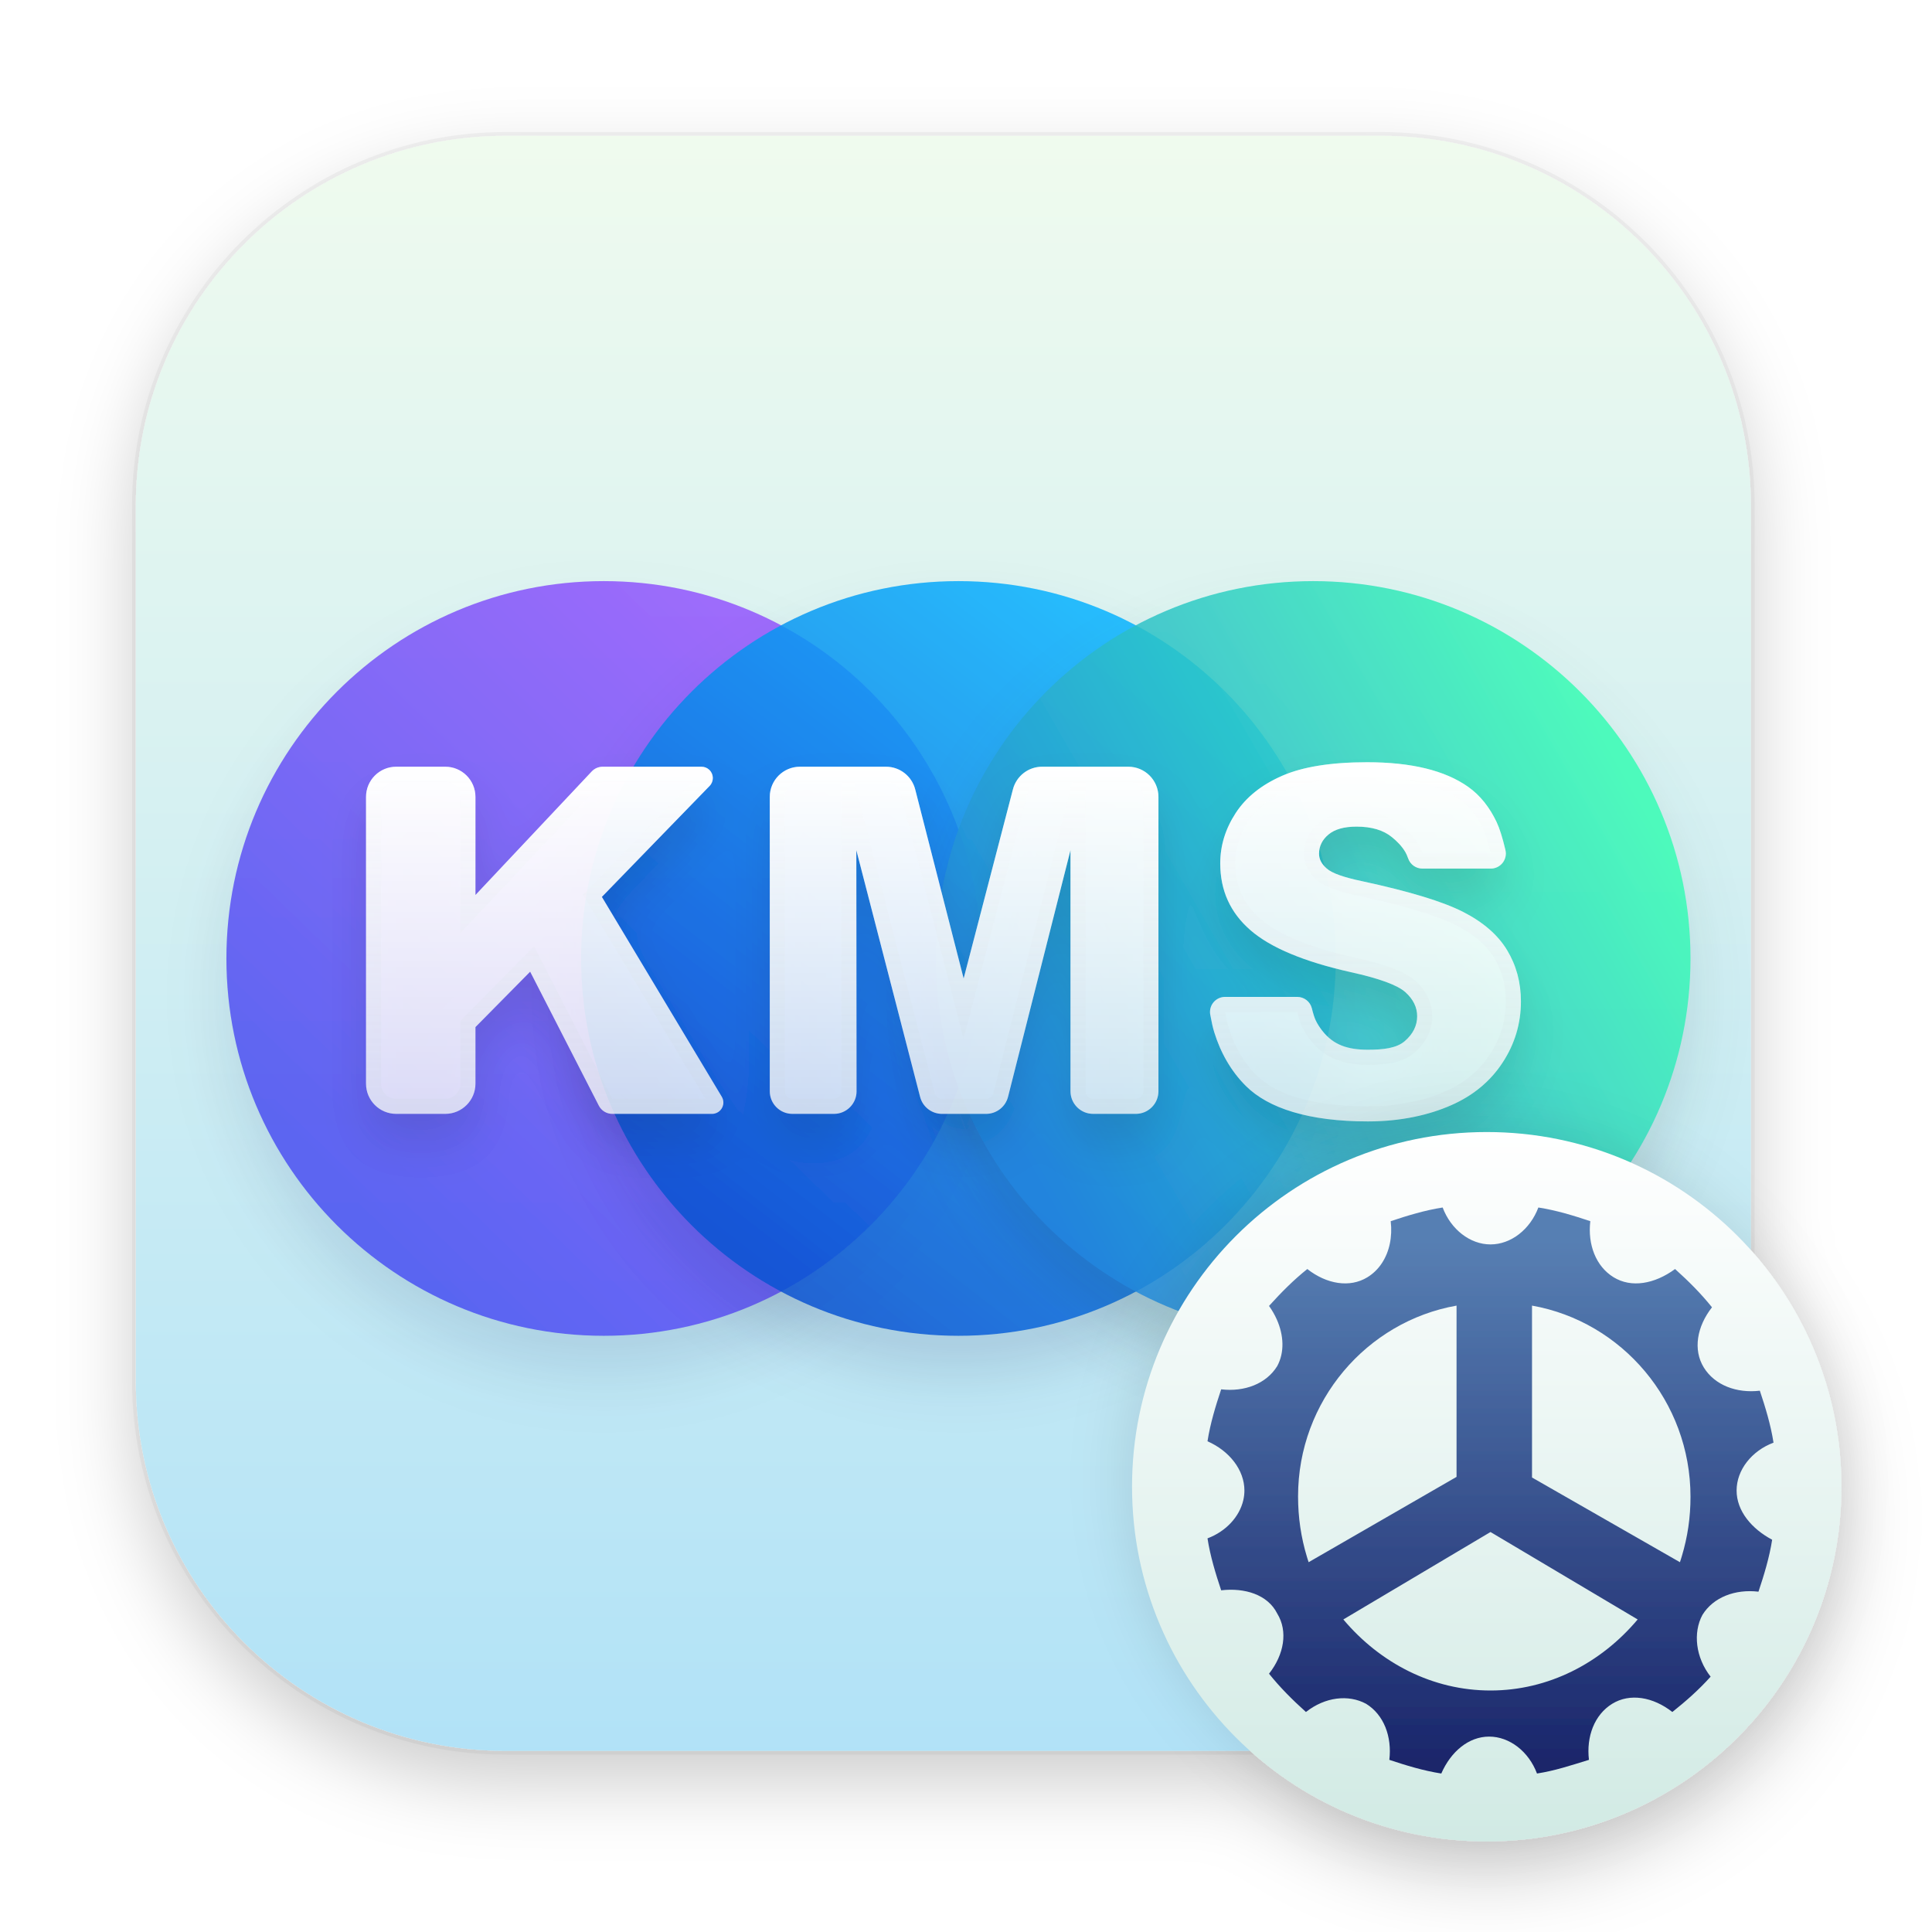
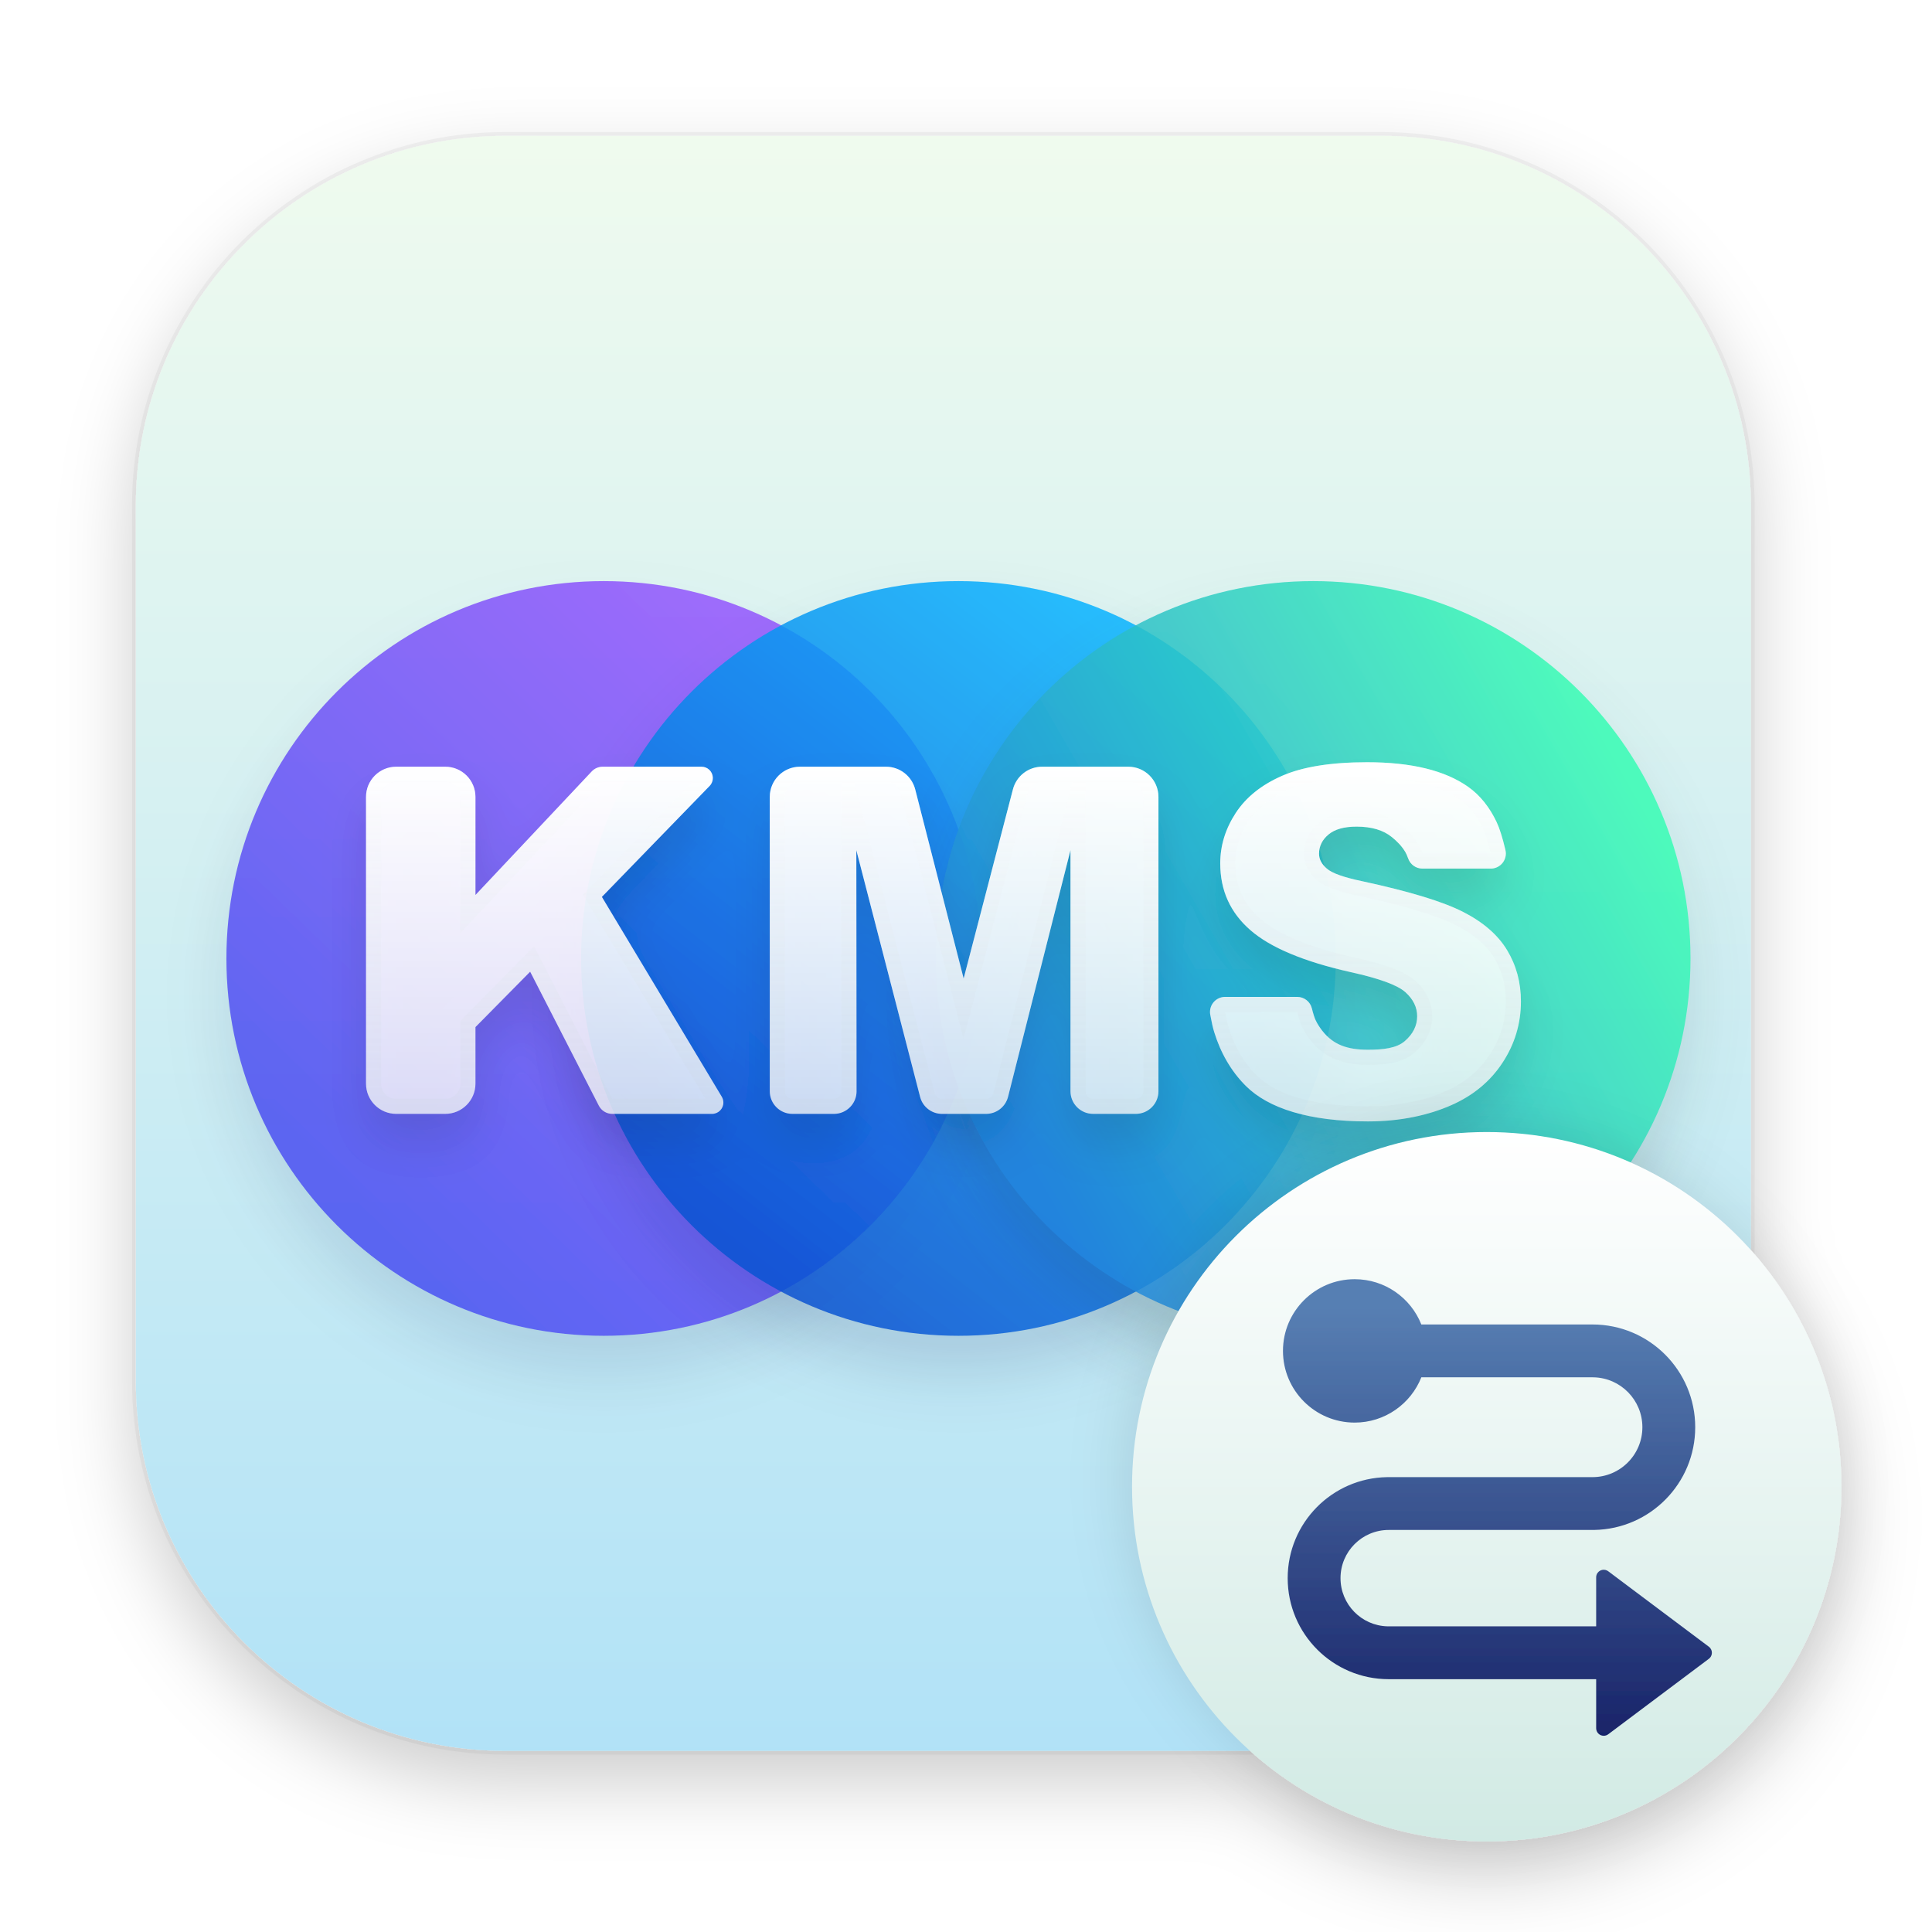
<svg xmlns="http://www.w3.org/2000/svg" xmlns:xlink="http://www.w3.org/1999/xlink" width="512" height="512" viewBox="0 0 512 512">
  <defs>
-     <filter id="kms应用激活-512px-a" width="127%" height="127%" x="-12.2%" y="-12.2%" filterUnits="objectBoundingBox">
+     <filter id="kmsclient-a" width="126.7%" height="126.7%" x="-11.9%" y="-11.9%" filterUnits="objectBoundingBox">
      <feOffset dy="8" in="SourceAlpha" result="shadowOffsetOuter1" />
      <feGaussianBlur in="shadowOffsetOuter1" result="shadowBlurOuter1" stdDeviation="10" />
      <feColorMatrix in="shadowBlurOuter1" result="shadowMatrixOuter1" values="0 0 0 0 0   0 0 0 0 0   0 0 0 0 0  0 0 0 0.2 0" />
      <feMerge>
        <feMergeNode in="shadowMatrixOuter1" />
        <feMergeNode in="SourceGraphic" />
      </feMerge>
    </filter>
-     <linearGradient id="kms应用激活-512px-b" x1="50%" x2="50%" y1="0%" y2="100%">
+     <linearGradient id="kmsclient-b" x1="50%" x2="50%" y1="0%" y2="100%">
      <stop offset="0%" stop-color="#F0FBEE" />
      <stop offset="100%" stop-color="#B1E2F7" />
    </linearGradient>
-     <linearGradient id="kms应用激活-512px-e" x1="80.797%" x2="16.842%" y1="17.938%" y2="83.862%">
+     <linearGradient id="kmsclient-e" x1="80.797%" x2="16.842%" y1="17.938%" y2="83.862%">
      <stop offset="0%" stop-color="#8333FF" />
      <stop offset="100%" stop-color="#2D2DF0" />
    </linearGradient>
-     <circle id="kms应用激活-512px-d" cx="100" cy="100" r="100" />
-     <filter id="kms应用激活-512px-c" width="129%" height="129%" x="-14.5%" y="-9.5%" filterUnits="objectBoundingBox">
+     <circle id="kmsclient-d" cx="100" cy="100" r="100" />
+     <filter id="kmsclient-c" width="129%" height="129%" x="-14.5%" y="-9.5%" filterUnits="objectBoundingBox">
      <feOffset dy="10" in="SourceAlpha" result="shadowOffsetOuter1" />
      <feGaussianBlur in="shadowOffsetOuter1" result="shadowBlurOuter1" stdDeviation="8" />
      <feColorMatrix in="shadowBlurOuter1" values="0 0 0 0 0   0 0 0 0 0.035   0 0 0 0 0.298  0 0 0 0.15 0" />
    </filter>
-     <linearGradient id="kms应用激活-512px-h" x1="77.514%" x2="18.075%" y1="10.345%" y2="87.056%">
+     <linearGradient id="kmsclient-h" x1="77.514%" x2="18.075%" y1="10.345%" y2="87.056%">
      <stop offset="0%" stop-color="#0AB4FF" />
      <stop offset="100%" stop-color="#0A51D0" />
    </linearGradient>
-     <circle id="kms应用激活-512px-g" cx="194" cy="100" r="100" />
-     <filter id="kms应用激活-512px-f" width="129%" height="129%" x="-14.5%" y="-9.5%" filterUnits="objectBoundingBox">
+     <circle id="kmsclient-g" cx="194" cy="100" r="100" />
+     <filter id="kmsclient-f" width="129%" height="129%" x="-14.5%" y="-9.5%" filterUnits="objectBoundingBox">
      <feOffset dy="10" in="SourceAlpha" result="shadowOffsetOuter1" />
      <feGaussianBlur in="shadowOffsetOuter1" result="shadowBlurOuter1" stdDeviation="8" />
      <feColorMatrix in="shadowBlurOuter1" values="0 0 0 0 0   0 0 0 0 0.035   0 0 0 0 0.298  0 0 0 0.15 0" />
    </filter>
-     <linearGradient id="kms应用激活-512px-k" x1="92.831%" x2="11.074%" y1="28.169%" y2="75.209%">
+     <linearGradient id="kmsclient-k" x1="92.831%" x2="11.074%" y1="28.169%" y2="75.209%">
      <stop offset="0%" stop-color="#37FBB3" />
      <stop offset="100%" stop-color="#2184DC" />
    </linearGradient>
-     <circle id="kms应用激活-512px-j" cx="288" cy="100" r="100" />
-     <filter id="kms应用激活-512px-i" width="129%" height="129%" x="-14.5%" y="-9.5%" filterUnits="objectBoundingBox">
+     <circle id="kmsclient-j" cx="288" cy="100" r="100" />
+     <filter id="kmsclient-i" width="129%" height="129%" x="-14.5%" y="-9.5%" filterUnits="objectBoundingBox">
      <feOffset dy="10" in="SourceAlpha" result="shadowOffsetOuter1" />
      <feGaussianBlur in="shadowOffsetOuter1" result="shadowBlurOuter1" stdDeviation="8" />
      <feColorMatrix in="shadowBlurOuter1" values="0 0 0 0 0.072   0 0 0 0 0.236   0 0 0 0 0.181  0 0 0 0.15 0" />
    </filter>
-     <linearGradient id="kms应用激活-512px-n" x1="55.547%" x2="55.547%" y1="0%" y2="100%">
+     <linearGradient id="kmsclient-n" x1="55.547%" x2="55.547%" y1="0%" y2="100%">
      <stop offset="0%" stop-color="#FFF" />
      <stop offset="100%" stop-color="#FFF" stop-opacity=".769" />
    </linearGradient>
-     <path id="kms应用激活-512px-m" d="M90,251.188 L90,236.188 L90,236.188 L104.5,221.5 L122.698,257.012 C123.382,258.347 124.757,259.188 126.257,259.188 L152.701,259.188 C154.358,259.188 155.701,257.844 155.701,256.188 C155.701,255.644 155.554,255.11 155.274,254.644 L123.5,201.688 L123.5,201.688 L152.058,172.277 C153.212,171.089 153.184,169.189 151.995,168.035 C151.435,167.492 150.686,167.188 149.905,167.188 L123.728,167.188 C122.625,167.188 121.571,167.643 120.815,168.446 L90,201.188 L90,201.188 L90,175.188 C90,170.769 86.418,167.188 82,167.188 L69,167.188 C64.582,167.188 61,170.769 61,175.188 L61,251.188 C61,255.606 64.582,259.188 69,259.188 L82,259.188 C86.418,259.188 90,255.606 90,251.188 Z M190.995,253.188 L190.938,189.312 L190.938,189.312 L207.837,254.689 C208.522,257.337 210.911,259.188 213.646,259.188 L225.33,259.188 C228.076,259.188 230.472,257.322 231.146,254.66 L247.688,189.312 L247.688,189.312 L247.688,253.188 C247.688,256.501 250.374,259.188 253.688,259.188 L265,259.188 C268.314,259.188 271,256.501 271,253.188 L271,175.188 C271,170.769 267.418,167.188 263,167.188 L240.183,167.188 C236.541,167.188 233.359,169.647 232.441,173.17 L219.375,223.312 L219.375,223.312 L206.541,173.203 C205.634,169.663 202.445,167.188 198.791,167.188 L176,167.188 C171.582,167.188 168,170.769 168,175.188 L168,253.188 C168,256.501 170.686,259.188 174,259.188 L185,259.188 C188.314,259.193 191,256.507 191,253.193 C191,253.191 191,253.189 190.995,253.188 Z M326.5,261.188 C335.375,261.188 342.729,259.469 348.562,256.906 C354.396,254.344 358.938,250.583 362.188,245.625 C365.438,240.667 367.062,235.25 367.062,229.375 C367.062,224.375 365.844,219.854 363.406,215.812 C360.969,211.771 357.073,208.385 351.719,205.656 C346.365,202.927 337.5,200.229 325.125,197.562 C320.125,196.521 316.958,195.396 315.625,194.188 C314.25,193.021 313.562,191.708 313.562,190.25 C313.562,188.25 314.396,186.552 316.062,185.156 C317.729,183.76 320.208,183.062 323.5,183.062 C327.5,183.062 330.635,184 332.906,185.875 C334.218,186.958 335.479,188.188 336.445,189.829 C336.682,190.231 336.93,190.797 337.191,191.529 C337.759,193.123 339.267,194.188 340.959,194.188 L359.064,194.188 C361.273,194.188 363.064,192.397 363.064,190.188 C363.064,189.878 363.028,189.57 362.957,189.268 C362.18,185.979 361.401,183.508 360.62,181.857 C358.788,177.982 356.285,174.792 353.094,172.531 C346.948,168.177 338.021,166 326.312,166 C316.771,166 309.26,167.198 303.781,169.594 C298.302,171.99 294.198,175.281 291.469,179.469 C288.74,183.656 287.375,188.104 287.375,192.812 C287.375,199.979 290.042,205.875 295.375,210.5 C300.667,215.125 309.521,218.833 321.938,221.625 C329.521,223.292 334.354,225.062 336.438,226.938 C338.521,228.812 339.562,230.938 339.562,233.312 C339.562,235.812 338.469,238.01 336.281,239.906 C334.094,241.802 330.542,242.188 326.5,242.188 C321.083,242.188 317.354,240.896 314.438,237.188 C313.759,236.319 313.185,235.446 312.702,234.457 C312.371,233.779 312.024,232.704 311.662,231.232 C311.222,229.444 309.619,228.188 307.778,228.188 L288.665,228.188 C286.456,228.188 284.665,229.978 284.665,232.188 C284.665,232.423 284.686,232.659 284.728,232.891 C285.072,234.818 285.42,236.357 285.774,237.507 C287.455,242.979 290.227,247.852 294.125,251.75 C300.125,257.75 310.917,261.188 326.5,261.188 Z" />
-     <filter id="kms应用激活-512px-l" width="114.4%" height="146.2%" x="-7.2%" y="-14.7%" filterUnits="objectBoundingBox">
+     <path id="kmsclient-m" d="M91,252.188 L91,237.188 L91,237.188 L105.5,222.5 L123.698,258.012 C124.382,259.347 125.757,260.188 127.257,260.188 L153.701,260.188 C155.358,260.188 156.701,258.844 156.701,257.188 C156.701,256.644 156.554,256.11 156.274,255.644 L124.5,202.688 L124.5,202.688 L153.058,173.277 C154.212,172.089 154.184,170.189 152.995,169.035 C152.435,168.492 151.686,168.188 150.905,168.188 L124.728,168.188 C123.625,168.188 122.571,168.643 121.815,169.446 L91,202.188 L91,202.188 L91,176.188 C91,171.769 87.418,168.188 83,168.188 L70,168.188 C65.582,168.188 62,171.769 62,176.188 L62,252.188 C62,256.606 65.582,260.188 70,260.188 L83,260.188 C87.418,260.188 91,256.606 91,252.188 Z M191.995,254.188 L191.938,190.312 L191.938,190.312 L208.837,255.689 C209.522,258.337 211.911,260.188 214.646,260.188 L226.33,260.188 C229.076,260.188 231.472,258.322 232.146,255.66 L248.688,190.312 L248.688,190.312 L248.688,254.188 C248.688,257.501 251.374,260.188 254.688,260.188 L266,260.188 C269.314,260.188 272,257.501 272,254.188 L272,176.188 C272,171.769 268.418,168.188 264,168.188 L241.183,168.188 C237.541,168.188 234.359,170.647 233.441,174.17 L220.375,224.312 L220.375,224.312 L207.541,174.203 C206.634,170.663 203.445,168.188 199.791,168.188 L177,168.188 C172.582,168.188 169,171.769 169,176.188 L169,254.188 C169,257.501 171.686,260.188 175,260.188 L186,260.188 C189.314,260.193 192,257.507 192,254.193 C192,254.191 192,254.189 191.995,254.188 Z M327.5,262.188 C336.375,262.188 343.729,260.469 349.562,257.906 C355.396,255.344 359.938,251.583 363.188,246.625 C366.438,241.667 368.062,236.25 368.062,230.375 C368.062,225.375 366.844,220.854 364.406,216.812 C361.969,212.771 358.073,209.385 352.719,206.656 C347.365,203.927 338.5,201.229 326.125,198.562 C321.125,197.521 317.958,196.396 316.625,195.188 C315.25,194.021 314.562,192.708 314.562,191.25 C314.562,189.25 315.396,187.552 317.062,186.156 C318.729,184.76 321.208,184.062 324.5,184.062 C328.5,184.062 331.635,185 333.906,186.875 C335.218,187.958 336.479,189.188 337.445,190.829 C337.682,191.231 337.93,191.797 338.191,192.529 C338.759,194.123 340.267,195.188 341.959,195.188 L360.064,195.188 C362.273,195.188 364.064,193.397 364.064,191.188 C364.064,190.878 364.028,190.57 363.957,190.268 C363.18,186.979 362.401,184.508 361.62,182.857 C359.788,178.982 357.285,175.792 354.094,173.531 C347.948,169.177 339.021,167 327.312,167 C317.771,167 310.26,168.198 304.781,170.594 C299.302,172.99 295.198,176.281 292.469,180.469 C289.74,184.656 288.375,189.104 288.375,193.812 C288.375,200.979 291.042,206.875 296.375,211.5 C301.667,216.125 310.521,219.833 322.938,222.625 C330.521,224.292 335.354,226.062 337.438,227.938 C339.521,229.812 340.562,231.938 340.562,234.312 C340.562,236.812 339.469,239.01 337.281,240.906 C335.094,242.802 331.542,243.188 327.5,243.188 C322.083,243.188 318.354,241.896 315.438,238.188 C314.759,237.319 314.185,236.446 313.702,235.457 C313.371,234.779 313.024,233.704 312.662,232.232 C312.222,230.444 310.619,229.188 308.778,229.188 L289.665,229.188 C287.456,229.188 285.665,230.978 285.665,233.188 C285.665,233.423 285.686,233.659 285.728,233.891 C286.072,235.818 286.42,237.357 286.774,238.507 C288.455,243.979 291.227,248.852 295.125,252.75 C301.125,258.75 311.917,262.188 327.5,262.188 Z" />
+     <filter id="kmsclient-l" width="114.4%" height="146.2%" x="-7.2%" y="-14.7%" filterUnits="objectBoundingBox">
      <feOffset dy="8" in="SourceAlpha" result="shadowOffsetOuter1" />
      <feGaussianBlur in="shadowOffsetOuter1" result="shadowBlurOuter1" stdDeviation="6" />
      <feColorMatrix in="shadowBlurOuter1" values="0 0 0 0 0   0 0 0 0 0   0 0 0 0 0  0 0 0 0.1 0" />
    </filter>
-     <linearGradient id="kms应用激活-512px-o" x1="53.569%" x2="53.569%" y1="3.289%" y2="102.766%">
+     <linearGradient id="kmsclient-o" x1="53.569%" x2="53.569%" y1="3.289%" y2="102.766%">
      <stop offset="0%" stop-color="#FFF" stop-opacity=".3" />
      <stop offset="100%" stop-color="#BFCED6" stop-opacity=".138" />
    </linearGradient>
-     <linearGradient id="kms应用激活-512px-r" x1="50%" x2="50%" y1="0%" y2="100%">
+     <linearGradient id="kmsclient-r" x1="50%" x2="50%" y1="0%" y2="100%">
      <stop offset="0%" stop-color="#FFF" />
      <stop offset="100%" stop-color="#D1EAE4" />
      <stop offset="100%" stop-color="#EDF2DE" />
    </linearGradient>
-     <circle id="kms应用激活-512px-q" cx="94" cy="94" r="94" />
-     <filter id="kms应用激活-512px-p" width="125%" height="125%" x="-13.6%" y="-13.6%" filterUnits="objectBoundingBox">
+     <circle id="kmsclient-q" cx="94" cy="94" r="94" />
+     <filter id="kmsclient-p" width="125%" height="125%" x="-13.6%" y="-13.6%" filterUnits="objectBoundingBox">
      <feOffset dx="-2" dy="-2" in="SourceAlpha" result="shadowOffsetOuter1" />
      <feGaussianBlur in="shadowOffsetOuter1" result="shadowBlurOuter1" stdDeviation="7.5" />
      <feColorMatrix in="shadowBlurOuter1" values="0 0 0 0 0   0 0 0 0 0   0 0 0 0 0  0 0 0 0.1 0" />
    </filter>
-     <linearGradient id="kms应用激活-512px-s" x1="50%" x2="50%" y1="6.026%" y2="100%">
+     <linearGradient id="kmsclient-s" x1="50%" x2="50%" y1="6.026%" y2="100%">
      <stop offset="0%" stop-color="#577FB3" />
      <stop offset="100%" stop-color="#192469" />
    </linearGradient>
  </defs>
-   <g fill="none" fill-rule="evenodd" filter="url(#kms应用激活-512px-a)" transform="translate(36 36)">
-     <rect width="428" height="428" fill="url(#kms应用激活-512px-b)" rx="98" />
-     <path fill="#000" fill-opacity=".04" fill-rule="nonzero" d="M330,-1 L98,-1 C43.324,-1 -1,43.324 -1,98 L-1,330 C-1,384.676 43.324,429 98,429 L330,429 C384.676,429 429,384.676 429,330 L429,98 C429,43.324 384.676,-1 330,-1 Z M330,0 C384.124,0 428,43.876 428,98 L428,330 C428,384.124 384.124,428 330,428 L98,428 C43.876,428 0,384.124 0,330 L0,98 C0,43.876 43.876,0 98,0 L330,0 Z" />
-     <g transform="translate(24 118)">
+   <g fill="none" fill-rule="evenodd" filter="url(#kmsclient-a)" transform="translate(35 35)">
+     <rect width="428" height="428" x="1" y="1" fill="url(#kmsclient-b)" rx="98" />
+     <path fill="#000" fill-opacity=".04" fill-rule="nonzero" d="M331,0 L99,0 C44.324,0 0,44.324 0,99 L0,331 C0,385.676 44.324,430 99,430 L331,430 C385.676,430 430,385.676 430,331 L430,99 C430,44.324 385.676,0 331,0 Z M331,1 C385.124,1 429,44.876 429,99 L429,331 C429,385.124 385.124,429 331,429 L99,429 C44.876,429 1,385.124 1,331 L1,99 C1,44.876 44.876,1 99,1 L331,1 Z" />
+     <g transform="translate(25 119)">
      <g fill-rule="nonzero" opacity=".704">
-         <use fill="#000" filter="url(#kms应用激活-512px-c)" xlink:href="#kms应用激活-512px-d" />
-         <use fill="url(#kms应用激活-512px-e)" xlink:href="#kms应用激活-512px-d" />
+         <use fill="#000" filter="url(#kmsclient-c)" xlink:href="#kmsclient-d" />
+         <use fill="url(#kmsclient-e)" xlink:href="#kmsclient-d" />
      </g>
      <g fill-rule="nonzero" opacity=".86">
-         <use fill="#000" filter="url(#kms应用激活-512px-f)" xlink:href="#kms应用激活-512px-g" />
-         <use fill="url(#kms应用激活-512px-h)" xlink:href="#kms应用激活-512px-g" />
+         <use fill="#000" filter="url(#kmsclient-f)" xlink:href="#kmsclient-g" />
+         <use fill="url(#kmsclient-h)" xlink:href="#kmsclient-g" />
      </g>
      <g opacity=".855">
-         <use fill="#000" filter="url(#kms应用激活-512px-i)" xlink:href="#kms应用激活-512px-j" />
-         <use fill="url(#kms应用激活-512px-k)" xlink:href="#kms应用激活-512px-j" />
+         <use fill="#000" filter="url(#kmsclient-i)" xlink:href="#kmsclient-j" />
+         <use fill="url(#kmsclient-k)" xlink:href="#kmsclient-j" />
      </g>
    </g>
    <g fill-rule="nonzero">
-       <use fill="#000" filter="url(#kms应用激活-512px-l)" xlink:href="#kms应用激活-512px-m" />
-       <use fill="url(#kms应用激活-512px-n)" xlink:href="#kms应用激活-512px-m" />
+       <use fill="#000" filter="url(#kmsclient-l)" xlink:href="#kmsclient-m" />
+       <use fill="url(#kmsclient-n)" xlink:href="#kmsclient-m" />
    </g>
-     <path fill="url(#kms应用激活-512px-o)" fill-rule="nonzero" d="M316.062,185.156 C314.396,186.552 313.562,188.25 313.562,190.25 C313.562,191.623 314.171,192.866 315.389,193.98 L315.625,194.188 C316.875,195.32 319.736,196.38 324.209,197.366 L325.125,197.562 C337.5,200.229 346.365,202.927 351.719,205.656 C357.073,208.385 360.969,211.771 363.406,215.812 C365.844,219.854 367.062,224.375 367.062,229.375 C367.062,235.25 365.438,240.667 362.188,245.625 C358.938,250.583 354.396,254.344 348.562,256.906 C342.901,259.393 335.806,261.086 327.279,261.183 L326.5,261.188 C310.917,261.188 300.125,257.75 294.125,251.75 C290.227,247.852 287.455,242.979 285.774,237.507 C285.42,236.357 285.072,234.818 284.728,232.891 C284.686,232.659 284.665,232.423 284.665,232.188 C284.665,230.045 286.349,228.296 288.466,228.192 L288.665,228.188 L307.778,228.188 C309.619,228.188 311.222,229.444 311.662,231.232 L311.828,231.883 C312.13,233.025 312.422,233.883 312.702,234.457 C313.185,235.446 313.759,236.319 314.438,237.188 C317.354,240.896 321.083,242.188 326.5,242.188 C330.542,242.188 334.094,241.802 336.281,239.906 C338.469,238.01 339.562,235.812 339.562,233.312 C339.562,230.938 338.521,228.812 336.438,226.938 C334.354,225.062 329.521,223.292 321.938,221.625 L320.521,221.299 C308.845,218.547 300.463,214.947 295.375,210.5 C290.042,205.875 287.375,199.979 287.375,192.812 C287.375,188.104 288.74,183.656 291.469,179.469 C294.198,175.281 298.302,171.99 303.781,169.594 C309.116,167.261 316.377,166.064 325.563,166.002 L326.312,166 C338.021,166 346.948,168.177 353.094,172.531 C356.285,174.792 358.788,177.982 360.62,181.857 C361.401,183.508 362.18,185.979 362.957,189.268 C363.028,189.57 363.064,189.878 363.064,190.188 C363.064,192.33 361.38,194.079 359.263,194.183 L359.064,194.188 L340.959,194.188 C339.267,194.188 337.759,193.123 337.191,191.529 C336.93,190.797 336.682,190.231 336.445,189.829 C335.479,188.188 334.218,186.958 332.906,185.875 C330.635,184 327.5,183.062 323.5,183.062 C320.208,183.062 317.729,183.76 316.062,185.156 Z M190.938,189.312 L190.995,253.188 L191,253.193 C191,256.431 188.434,259.07 185.225,259.184 L185,259.188 L174,259.188 C170.762,259.188 168.122,256.622 168.004,253.412 L168,253.188 L168,175.188 C168,170.853 171.448,167.323 175.751,167.191 L176,167.188 L198.791,167.188 C202.358,167.188 205.482,169.547 206.472,172.952 L206.541,173.203 L219.375,223.312 L232.441,173.17 C233.337,169.732 236.387,167.308 239.917,167.192 L240.183,167.188 L263,167.188 C267.335,167.188 270.865,170.635 270.996,174.938 L271,175.188 L271,253.188 C271,256.426 268.434,259.065 265.225,259.183 L265,259.188 L253.688,259.188 C250.449,259.188 247.81,256.622 247.692,253.412 L247.688,253.188 L247.688,189.312 L231.146,254.66 C230.493,257.242 228.22,259.074 225.578,259.182 L225.33,259.188 L213.646,259.188 C210.994,259.188 208.667,257.448 207.904,254.928 L207.837,254.689 L190.938,189.312 Z M90,236.188 L90,251.188 C90,255.522 86.552,259.052 82.249,259.184 L82,259.188 L69,259.188 C64.665,259.188 61.135,255.74 61.004,251.437 L61,251.188 L61,175.188 C61,170.853 64.448,167.323 68.751,167.191 L69,167.188 L82,167.188 C86.335,167.188 89.865,170.635 89.996,174.938 L90,175.188 L90,201.188 L120.815,168.446 C121.517,167.7 122.476,167.254 123.493,167.194 L123.728,167.188 L149.905,167.188 C150.686,167.188 151.435,167.492 151.995,168.035 C153.136,169.143 153.208,170.938 152.19,172.131 L152.058,172.277 L123.5,201.688 L155.274,254.644 C155.554,255.11 155.701,255.644 155.701,256.188 C155.701,257.785 154.453,259.091 152.878,259.182 L152.701,259.188 L126.257,259.188 C124.828,259.188 123.513,258.425 122.8,257.199 L122.698,257.012 L104.5,221.5 L90,236.188 Z M326.312,170 C317.277,170 310.287,171.115 305.384,173.259 C300.589,175.355 297.101,178.153 294.82,181.653 C292.508,185.201 291.375,188.892 291.375,192.812 C291.375,198.825 293.542,203.616 298.007,207.488 C302.705,211.594 310.99,215.064 322.796,217.718 C331.036,219.529 336.348,221.475 339.113,223.964 C342.003,226.565 343.562,229.746 343.562,233.312 C343.562,237.025 341.931,240.303 338.901,242.929 C336.006,245.438 332.26,246.188 326.5,246.188 C319.702,246.188 314.933,244.288 311.286,239.651 C310.405,238.524 309.698,237.42 309.108,236.213 C308.662,235.301 308.267,234.113 307.876,232.578 L307.778,232.187 L288.665,232.188 L288.739,232.592 C289.032,234.18 289.321,235.434 289.597,236.332 C291.128,241.314 293.609,245.577 296.953,248.922 C302.233,254.201 312.245,257.188 326.5,257.188 C334.293,257.188 341.17,255.785 346.954,253.244 C352.091,250.987 356.025,247.73 358.842,243.432 C361.666,239.124 363.062,234.469 363.062,229.375 C363.062,225.092 362.037,221.287 359.981,217.878 C357.957,214.522 354.627,211.629 349.902,209.22 C344.927,206.684 336.346,204.072 324.309,201.478 C318.8,200.331 315.199,199.076 313.129,197.318 L312.785,197.018 C310.72,195.167 309.562,192.857 309.562,190.25 C309.562,187.037 310.941,184.228 313.494,182.09 C315.975,180.012 319.347,179.062 323.5,179.062 C328.366,179.062 332.398,180.268 335.453,182.791 C337.353,184.359 338.762,185.882 339.892,187.799 C340.228,188.371 340.534,189.043 340.832,189.839 L340.959,190.188 L359.064,190.188 L358.956,189.738 L358.742,188.874 C358.137,186.498 357.547,184.716 357.004,183.567 C355.415,180.207 353.322,177.595 350.781,175.795 C345.404,171.986 337.262,170 326.312,170 Z M82,171.187 L69,171.187 C66.858,171.187 65.109,172.871 65.005,174.988 L65,175.188 L65,251.188 C65,253.33 66.684,255.079 68.8,255.183 L69,255.188 L82,255.188 C84.142,255.188 85.891,253.504 85.995,251.387 L86,251.188 L86,234.546 L105.538,214.755 L126.257,255.188 L150.935,255.188 L118.487,201.108 L147.539,171.187 L123.728,171.187 L86,211.274 L86,175.188 C86,173.112 84.42,171.406 82.397,171.207 L82.2,171.192 L82,171.187 Z M263,171.187 L251.687,171.187 L251.688,253.188 C251.688,254.242 252.503,255.106 253.538,255.182 L253.688,255.188 L265,255.188 C266.054,255.188 266.918,254.372 266.995,253.337 L267,253.188 L267,175.188 C267,172.978 265.209,171.187 263,171.187 Z M198.791,171.187 L190.383,171.187 L211.71,253.688 C211.925,254.519 212.643,255.114 213.487,255.181 L213.646,255.188 L225.33,255.188 C226.191,255.188 226.949,254.637 227.223,253.832 L227.268,253.678 L248.149,171.187 L240.183,171.187 C238.429,171.187 236.889,172.328 236.367,173.985 L236.312,174.179 L219.342,239.304 L202.666,174.195 C202.212,172.425 200.618,171.187 198.791,171.187 Z M186.921,171.187 L176,171.187 C173.858,171.187 172.109,172.871 172.005,174.988 L172,175.188 L172,253.188 C172,254.242 172.816,255.106 173.851,255.182 L174,255.188 L185.006,255.188 C186.007,255.189 186.836,254.452 186.978,253.488 L186.994,253.274 L186.921,171.187 Z" />
-     <g fill-rule="nonzero" transform="translate(264 264)">
-       <use fill="#000" filter="url(#kms应用激活-512px-p)" xlink:href="#kms应用激活-512px-q" />
-       <use fill="url(#kms应用激活-512px-r)" xlink:href="#kms应用激活-512px-q" />
-       <path fill="url(#kms应用激活-512px-s)" d="M140.218,75 C140.218,69.565 144.203,64.493 150,62.319 C149.275,57.609 147.826,52.899 146.377,48.551 C140.217,49.275 134.42,47.102 131.522,42.391 C128.623,37.681 129.71,31.522 133.696,26.449 C130.797,22.826 127.536,19.565 123.913,16.304 C118.478,20.29 112.319,21.377 107.609,18.478 C102.899,15.58 100.725,9.783 101.449,3.623 C97.102,2.174 92.391,0.725 87.681,0 C85.507,5.797 80.435,9.783 75,9.783 C69.565,9.783 64.493,5.797 62.319,0 C57.609,0.725 52.899,2.174 48.551,3.623 C48.795,5.697 48.71,7.729 48.311,9.623 C47.524,13.357 45.516,16.555 42.391,18.478 C37.681,21.377 31.522,20.29 26.449,16.304 C22.826,19.203 19.565,22.464 16.304,26.087 C17.132,27.245 17.827,28.459 18.376,29.7 C20.235,33.896 20.436,38.394 18.478,42.029 C15.58,46.739 9.783,48.913 3.623,48.188 C2.174,52.536 0.725,57.246 0,61.956 C5.797,64.493 9.783,69.565 9.783,75 C9.783,75.855 9.684,76.7 9.495,77.527 C8.485,81.958 4.886,85.849 0,87.681 C0.725,92.391 2.174,97.102 3.623,101.449 C9.783,100.725 15.942,102.536 18.478,107.609 C21.377,112.319 20.29,118.478 16.304,123.551 C19.203,127.174 22.464,130.435 26.087,133.696 C31.159,129.71 37.319,128.986 42.029,131.522 C46.739,134.42 48.913,140.217 48.188,146.377 C52.536,147.826 57.246,149.275 61.956,150 C64.493,144.203 69.203,140.217 74.638,140.217 C80.072,140.217 85.145,144.203 87.319,150 C92.029,149.275 96.377,147.826 101.087,146.377 C100.362,140.217 102.536,134.42 107.246,131.522 C111.956,128.623 118.116,129.71 123.188,133.696 C126.812,130.797 130.072,127.958 133.333,124.335 C129.348,119.262 128.623,112.681 131.159,107.971 C134.058,103.261 139.855,101.087 146.014,101.812 C147.464,97.464 148.913,92.754 149.638,88.044 C144.203,85.145 140.218,80.435 140.218,75 Z M24,76.536 C24,51.268 42.2,30.211 66,26 C66,45.852 66,60.741 66,70.667 C66,70.827 66,71.068 66,71.389 L26.8,94 C26.725,93.773 26.651,93.546 26.579,93.319 C26.557,93.251 26.535,93.183 26.514,93.115 C26.489,93.037 26.39,92.714 26.364,92.631 C24.788,87.448 24,82.126 24,76.536 Z M75,128 C59.679,128 45.75,120.758 36,109.172 L75,86 L114,109.173 C104.25,120.758 90.321,128 75,128 Z M86,71.554 C86,71.255 86,71.04 86,70.909 C86,70.574 86,70.294 86,70.069 C86,60.318 86,45.629 86,26 C109.8,30.221 128,51.324 128,76.648 C128,82.176 127.233,87.318 125.698,92.424 C125.616,92.696 125.533,92.967 125.447,93.239 C125.366,93.492 125.284,93.746 125.2,94 L86,71.554 Z" transform="translate(20 20)" />
+     <path fill="url(#kmsclient-o)" fill-rule="nonzero" d="M317.062,186.156 C315.396,187.552 314.562,189.25 314.562,191.25 C314.562,192.623 315.171,193.866 316.389,194.98 L316.625,195.188 C317.875,196.32 320.736,197.38 325.209,198.366 L326.125,198.562 C338.5,201.229 347.365,203.927 352.719,206.656 C358.073,209.385 361.969,212.771 364.406,216.812 C366.844,220.854 368.062,225.375 368.062,230.375 C368.062,236.25 366.438,241.667 363.188,246.625 C359.938,251.583 355.396,255.344 349.562,257.906 C343.901,260.393 336.806,262.086 328.279,262.183 L327.5,262.188 C311.917,262.188 301.125,258.75 295.125,252.75 C291.227,248.852 288.455,243.979 286.774,238.507 C286.42,237.357 286.072,235.818 285.728,233.891 C285.686,233.659 285.665,233.423 285.665,233.188 C285.665,231.045 287.349,229.296 289.466,229.192 L289.665,229.188 L308.778,229.188 C310.619,229.188 312.222,230.444 312.662,232.232 L312.828,232.883 C313.13,234.025 313.422,234.883 313.702,235.457 C314.185,236.446 314.759,237.319 315.438,238.188 C318.354,241.896 322.083,243.188 327.5,243.188 C331.542,243.188 335.094,242.802 337.281,240.906 C339.469,239.01 340.562,236.812 340.562,234.312 C340.562,231.938 339.521,229.812 337.438,227.938 C335.354,226.062 330.521,224.292 322.938,222.625 L321.521,222.299 C309.845,219.547 301.463,215.947 296.375,211.5 C291.042,206.875 288.375,200.979 288.375,193.812 C288.375,189.104 289.74,184.656 292.469,180.469 C295.198,176.281 299.302,172.99 304.781,170.594 C310.116,168.261 317.377,167.064 326.563,167.002 L327.312,167 C339.021,167 347.948,169.177 354.094,173.531 C357.285,175.792 359.788,178.982 361.62,182.857 C362.401,184.508 363.18,186.979 363.957,190.268 C364.028,190.57 364.064,190.878 364.064,191.188 C364.064,193.33 362.38,195.079 360.263,195.183 L360.064,195.188 L341.959,195.188 C340.267,195.188 338.759,194.123 338.191,192.529 C337.93,191.797 337.682,191.231 337.445,190.829 C336.479,189.188 335.218,187.958 333.906,186.875 C331.635,185 328.5,184.062 324.5,184.062 C321.208,184.062 318.729,184.76 317.062,186.156 Z M191.938,190.312 L191.995,254.188 L192,254.193 C192,257.431 189.434,260.07 186.225,260.184 L186,260.188 L175,260.188 C171.762,260.188 169.122,257.622 169.004,254.412 L169,254.188 L169,176.188 C169,171.853 172.448,168.323 176.751,168.191 L177,168.188 L199.791,168.188 C203.358,168.188 206.482,170.547 207.472,173.952 L207.541,174.203 L220.375,224.312 L233.441,174.17 C234.337,170.732 237.387,168.308 240.917,168.192 L241.183,168.188 L264,168.188 C268.335,168.188 271.865,171.635 271.996,175.938 L272,176.188 L272,254.188 C272,257.426 269.434,260.065 266.225,260.183 L266,260.188 L254.688,260.188 C251.449,260.188 248.81,257.622 248.692,254.412 L248.688,254.188 L248.688,190.312 L232.146,255.66 C231.493,258.242 229.22,260.074 226.578,260.182 L226.33,260.188 L214.646,260.188 C211.994,260.188 209.667,258.448 208.904,255.928 L208.837,255.689 L191.938,190.312 Z M91,237.188 L91,252.188 C91,256.522 87.552,260.052 83.249,260.184 L83,260.188 L70,260.188 C65.665,260.188 62.135,256.74 62.004,252.437 L62,252.188 L62,176.188 C62,171.853 65.448,168.323 69.751,168.191 L70,168.188 L83,168.188 C87.335,168.188 90.865,171.635 90.996,175.938 L91,176.188 L91,202.188 L121.815,169.446 C122.517,168.7 123.476,168.254 124.493,168.194 L124.728,168.188 L150.905,168.188 C151.686,168.188 152.435,168.492 152.995,169.035 C154.136,170.143 154.208,171.938 153.19,173.131 L153.058,173.277 L124.5,202.688 L156.274,255.644 C156.554,256.11 156.701,256.644 156.701,257.188 C156.701,258.785 155.453,260.091 153.878,260.182 L153.701,260.188 L127.257,260.188 C125.828,260.188 124.513,259.425 123.8,258.199 L123.698,258.012 L105.5,222.5 L91,237.188 Z M327.312,171 C318.277,171 311.287,172.115 306.384,174.259 C301.589,176.355 298.101,179.153 295.82,182.653 C293.508,186.201 292.375,189.892 292.375,193.812 C292.375,199.825 294.542,204.616 299.007,208.488 C303.705,212.594 311.99,216.064 323.796,218.718 C332.036,220.529 337.348,222.475 340.113,224.964 C343.003,227.565 344.562,230.746 344.562,234.312 C344.562,238.025 342.931,241.303 339.901,243.929 C337.006,246.438 333.26,247.188 327.5,247.188 C320.702,247.188 315.933,245.288 312.286,240.651 C311.405,239.524 310.698,238.42 310.108,237.213 C309.662,236.301 309.267,235.113 308.876,233.578 L308.778,233.187 L289.665,233.188 L289.739,233.592 C290.032,235.18 290.321,236.434 290.597,237.332 C292.128,242.314 294.609,246.577 297.953,249.922 C303.233,255.201 313.245,258.188 327.5,258.188 C335.293,258.188 342.17,256.785 347.954,254.244 C353.091,251.987 357.025,248.73 359.842,244.432 C362.666,240.124 364.062,235.469 364.062,230.375 C364.062,226.092 363.037,222.287 360.981,218.878 C358.957,215.522 355.627,212.629 350.902,210.22 C345.927,207.684 337.346,205.072 325.309,202.478 C319.8,201.331 316.199,200.076 314.129,198.318 L313.785,198.018 C311.72,196.167 310.562,193.857 310.562,191.25 C310.562,188.037 311.941,185.228 314.494,183.09 C316.975,181.012 320.347,180.062 324.5,180.062 C329.366,180.062 333.398,181.268 336.453,183.791 C338.353,185.359 339.762,186.882 340.892,188.799 C341.228,189.371 341.534,190.043 341.832,190.839 L341.959,191.188 L360.064,191.188 L359.956,190.738 L359.742,189.874 C359.137,187.498 358.547,185.716 358.004,184.567 C356.415,181.207 354.322,178.595 351.781,176.795 C346.404,172.986 338.262,171 327.312,171 Z M83,172.187 L70,172.187 C67.858,172.187 66.109,173.871 66.005,175.988 L66,176.188 L66,252.188 C66,254.33 67.684,256.079 69.8,256.183 L70,256.188 L83,256.188 C85.142,256.188 86.891,254.504 86.995,252.387 L87,252.188 L87,235.546 L106.538,215.755 L127.257,256.188 L151.935,256.188 L119.487,202.108 L148.539,172.187 L124.728,172.187 L87,212.274 L87,176.188 C87,174.112 85.42,172.406 83.397,172.207 L83.2,172.192 L83,172.187 Z M264,172.187 L252.687,172.187 L252.688,254.188 C252.688,255.242 253.503,256.106 254.538,256.182 L254.688,256.188 L266,256.188 C267.054,256.188 267.918,255.372 267.995,254.337 L268,254.188 L268,176.188 C268,173.978 266.209,172.187 264,172.187 Z M199.791,172.187 L191.383,172.187 L212.71,254.688 C212.925,255.519 213.643,256.114 214.487,256.181 L214.646,256.188 L226.33,256.188 C227.191,256.188 227.949,255.637 228.223,254.832 L228.268,254.678 L249.149,172.187 L241.183,172.187 C239.429,172.187 237.889,173.328 237.367,174.985 L237.312,175.179 L220.342,240.304 L203.666,175.195 C203.212,173.425 201.618,172.187 199.791,172.187 Z M187.921,172.187 L177,172.187 C174.858,172.187 173.109,173.871 173.005,175.988 L173,176.188 L173,254.188 C173,255.242 173.816,256.106 174.851,256.182 L175,256.188 L186.006,256.188 C187.007,256.189 187.836,255.452 187.978,254.488 L187.994,254.274 L187.921,172.187 Z" />
+     <g fill-rule="nonzero" transform="translate(265 265)">
+       <use fill="#000" filter="url(#kmsclient-p)" xlink:href="#kmsclient-q" />
+       <use fill="url(#kmsclient-r)" xlink:href="#kmsclient-q" />
+       <path fill="url(#kmsclient-s)" d="M76.669,65 C73.882,72.029 67.021,77 59,77 C48.507,77 40,68.493 40,58 C40,47.507 48.507,39 59,39 C67.022,39 73.882,43.971 76.669,51.001 L122.023,51 C137.06,51 149.25,63.19 149.25,78.227 C149.25,93.114 137.303,105.21 122.473,105.451 L122.023,105.455 L68.023,105.455 C60.969,105.455 55.25,111.173 55.25,118.227 C55.25,125.179 60.804,130.834 67.717,130.996 L68.023,131 L123,131 L123,118 C123,117.629 123.103,117.267 123.296,116.953 L123.4,116.8 C124.063,115.916 125.316,115.737 126.2,116.4 L126.2,116.4 L152.867,136.4 C153.018,136.514 153.153,136.648 153.267,136.8 C153.929,137.684 153.75,138.937 152.867,139.6 L152.867,139.6 L126.2,159.6 C125.854,159.86 125.433,160 125,160 C123.895,160 123,159.105 123,158 L123,158 L123,145 L68.023,145 C53.237,145 41.25,133.013 41.25,118.227 C41.25,103.589 52.998,91.695 67.58,91.458 L68.023,91.455 L122.023,91.455 C129.328,91.455 135.25,85.532 135.25,78.227 C135.25,71.026 129.496,65.169 122.335,65.004 L122.023,65 Z" />
    </g>
  </g>
</svg>
